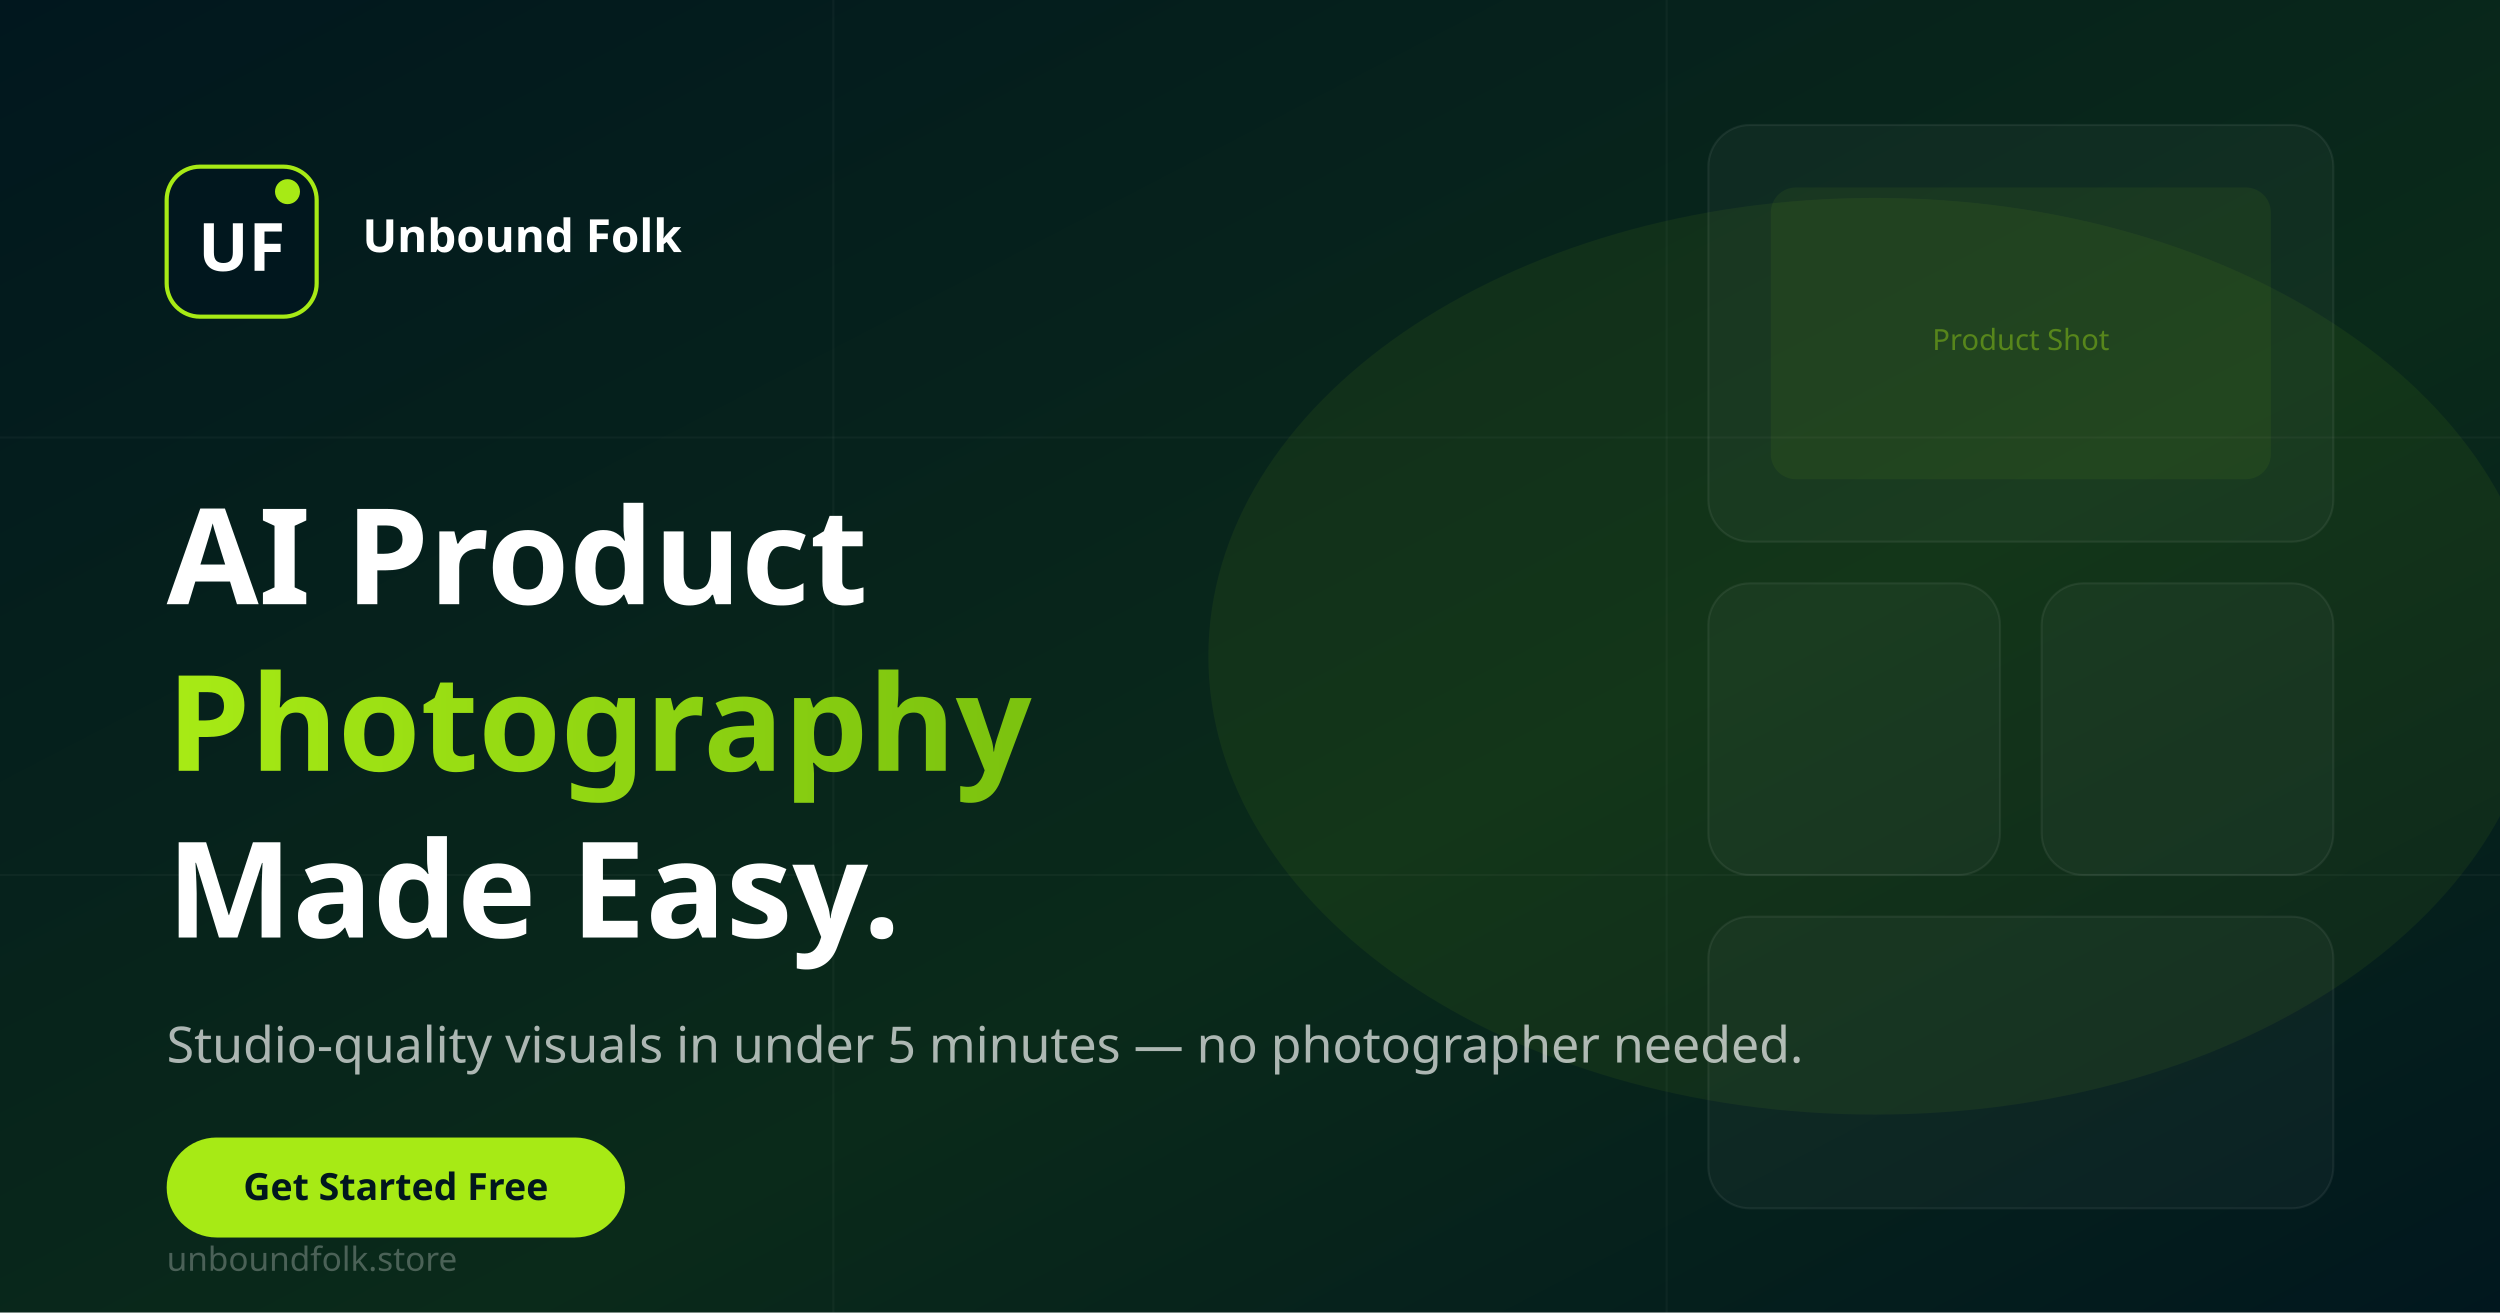
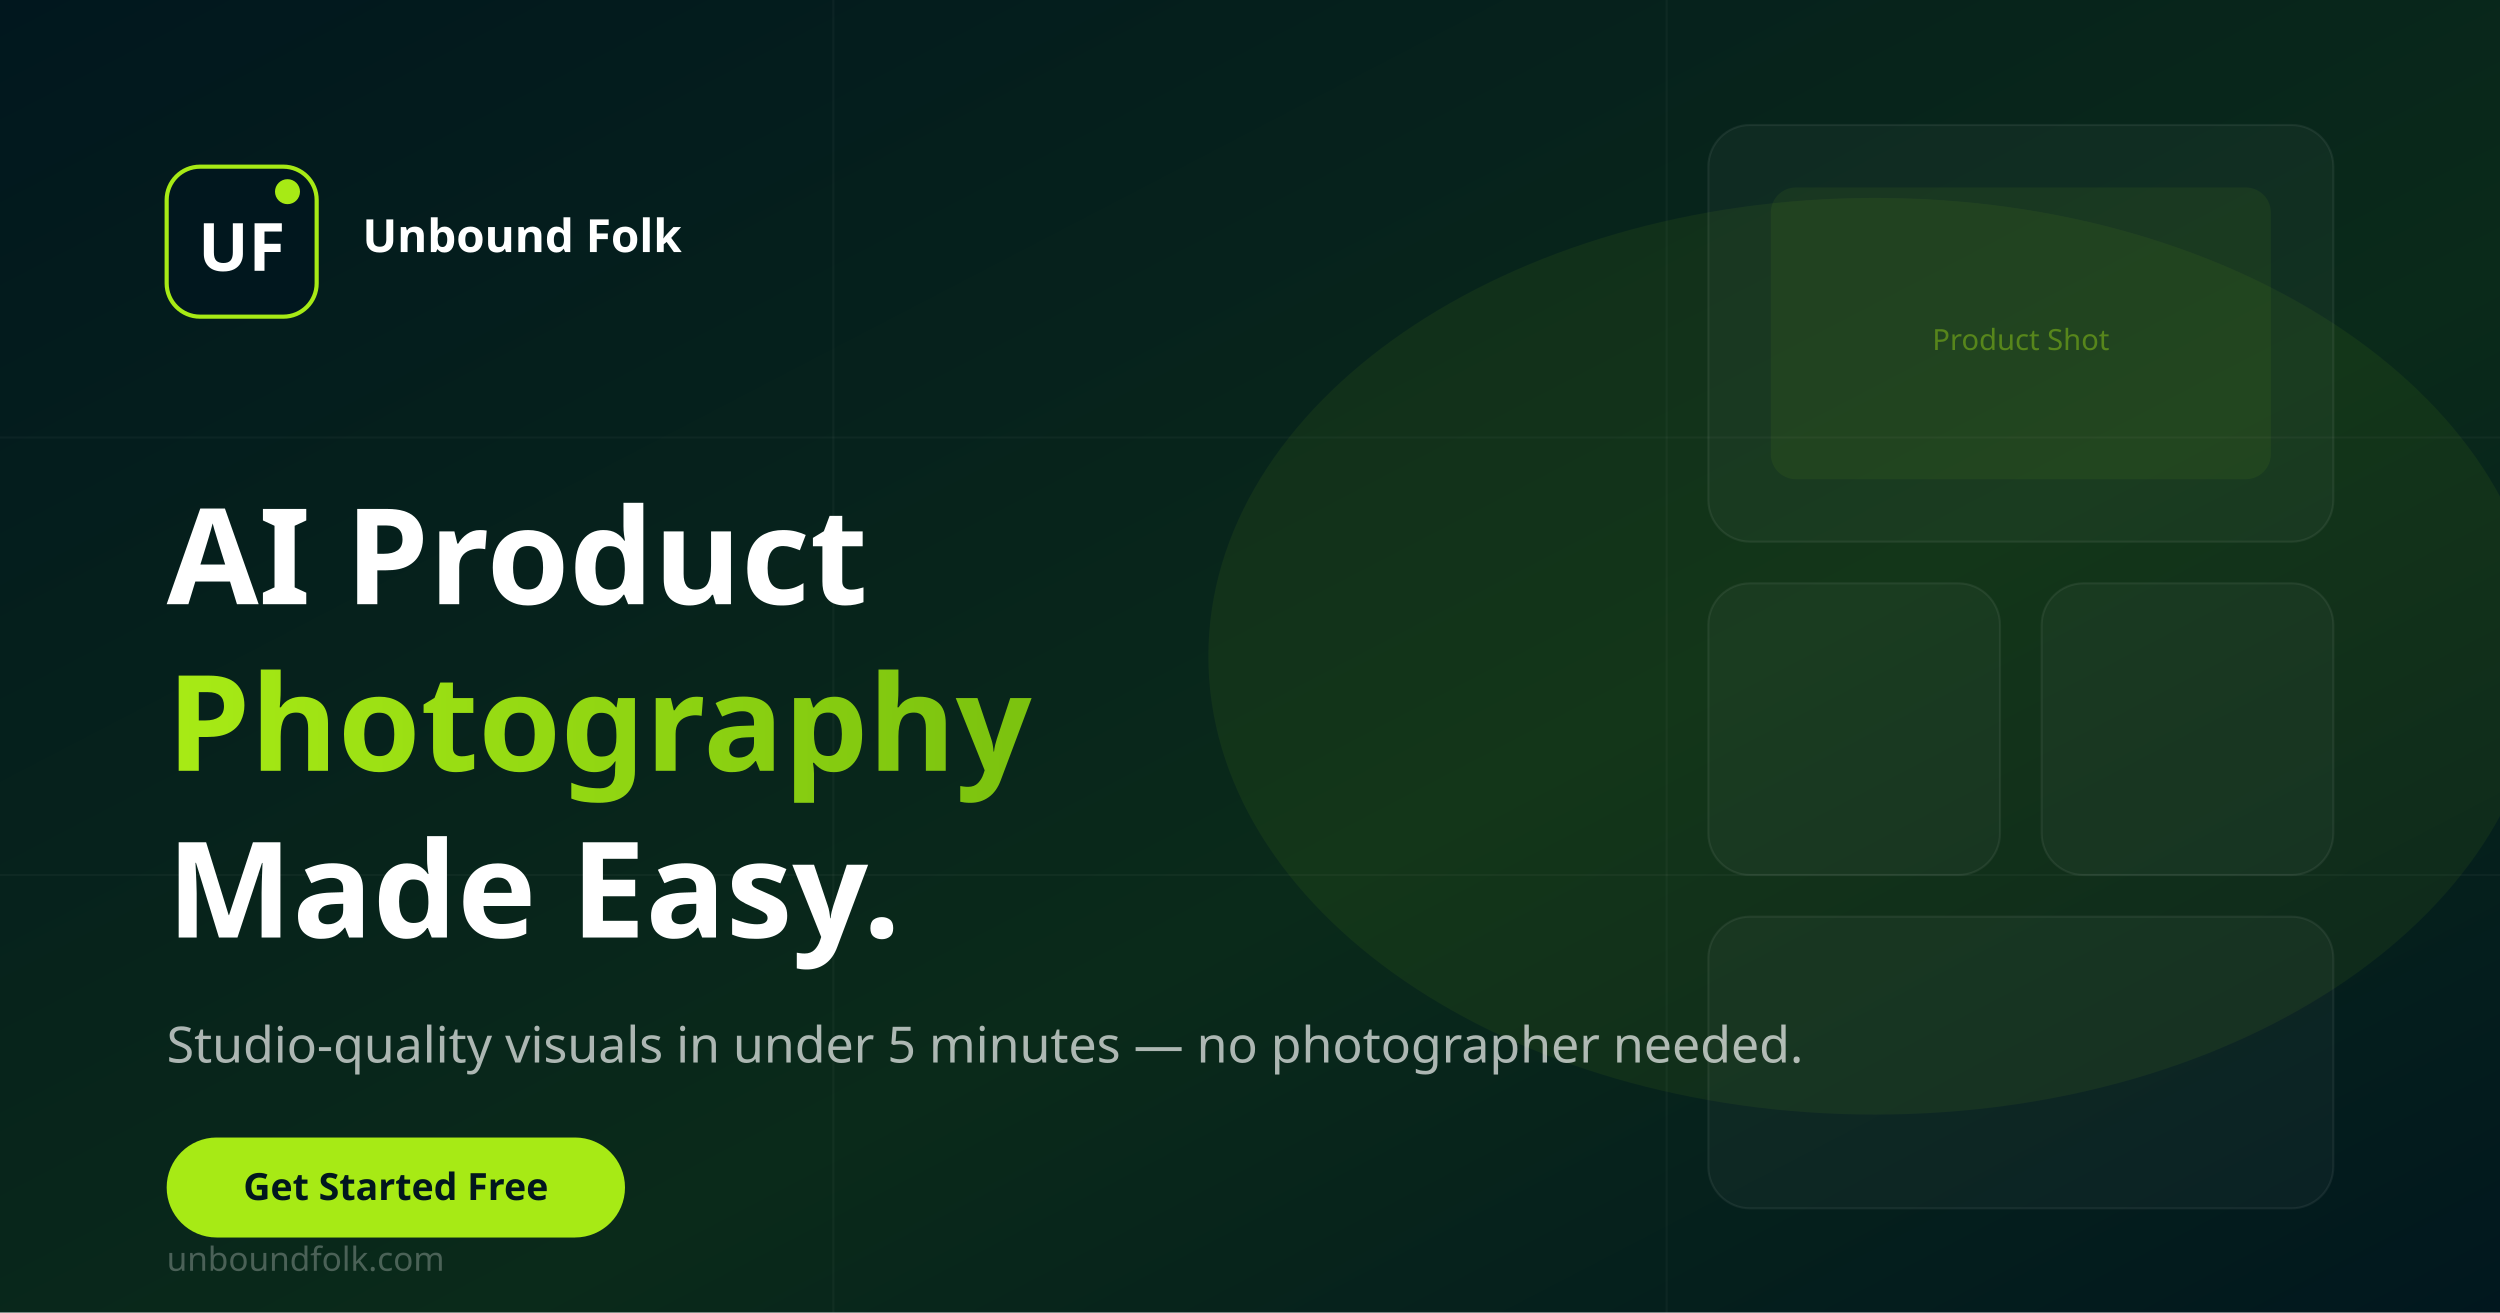
<svg xmlns="http://www.w3.org/2000/svg" width="1200" height="630" viewBox="0 0 1200 630">
  <defs>
    <linearGradient id="bg" x1="0%" y1="0%" x2="100%" y2="100%">
      <stop offset="0%" stop-color="#01171e" />
      <stop offset="60%" stop-color="#0a2a1a" />
      <stop offset="100%" stop-color="#01171e" />
    </linearGradient>
    <linearGradient id="accent" x1="0%" y1="0%" x2="100%" y2="0%">
      <stop offset="0%" stop-color="#a7ea15" />
      <stop offset="100%" stop-color="#7bc20f" />
    </linearGradient>
  </defs>
  <rect width="1200" height="630" fill="url(#bg)" />
  <line x1="0" y1="210" x2="1200" y2="210" stroke="#ffffff08" stroke-width="1" />
  <line x1="0" y1="420" x2="1200" y2="420" stroke="#ffffff08" stroke-width="1" />
  <line x1="400" y1="0" x2="400" y2="630" stroke="#ffffff08" stroke-width="1" />
  <line x1="800" y1="0" x2="800" y2="630" stroke="#ffffff08" stroke-width="1" />
  <ellipse cx="900" cy="315" rx="320" ry="220" fill="#a7ea15" opacity="0.06" />
  <rect x="80" y="80" width="72" height="72" rx="16" fill="#01171e" stroke="#a7ea15" stroke-width="2" />
  <text x="116" y="130" font-family="system-ui, sans-serif" font-size="32" font-weight="700" fill="white" text-anchor="middle">UF</text>
  <circle cx="138" cy="92" r="6" fill="#a7ea15" />
  <text x="174" y="121" font-family="system-ui, sans-serif" font-size="22" font-weight="600" fill="white">Unbound Folk</text>
  <text x="80" y="290" font-family="system-ui, sans-serif" font-size="64" font-weight="800" fill="white">AI Product</text>
  <text x="80" y="370" font-family="system-ui, sans-serif" font-size="64" font-weight="800" fill="url(#accent)">Photography</text>
  <text x="80" y="450" font-family="system-ui, sans-serif" font-size="64" font-weight="800" fill="white">Made Easy.</text>
  <text x="80" y="510" font-family="system-ui, sans-serif" font-size="24" fill="#ffffffaa">Studio-quality visuals in under 5 minutes — no photographer needed.</text>
  <rect x="80" y="546" width="220" height="48" rx="24" fill="#a7ea15" />
  <text x="190" y="576" font-family="system-ui, sans-serif" font-size="18" font-weight="700" fill="#01171e" text-anchor="middle">Get Started Free</text>
  <rect x="820" y="60" width="300" height="200" rx="20" fill="#ffffff08" stroke="#ffffff10" stroke-width="1" />
  <rect x="850" y="90" width="240" height="140" rx="12" fill="#a7ea1510" />
  <text x="970" y="168" font-family="system-ui, sans-serif" font-size="14" fill="#a7ea1566" text-anchor="middle">Product Shot</text>
  <rect x="820" y="280" width="140" height="140" rx="20" fill="#ffffff08" stroke="#ffffff10" stroke-width="1" />
  <rect x="980" y="280" width="140" height="140" rx="20" fill="#ffffff08" stroke="#ffffff10" stroke-width="1" />
  <rect x="820" y="440" width="300" height="140" rx="20" fill="#ffffff08" stroke="#ffffff10" stroke-width="1" />
-   <text x="80" y="610" font-family="system-ui, sans-serif" font-size="16" fill="#ffffff44">unboundfolk.store</text>
+   <text x="80" y="610" font-family="system-ui, sans-serif" font-size="16" fill="#ffffff44">unboundfolk.com</text>
</svg>
